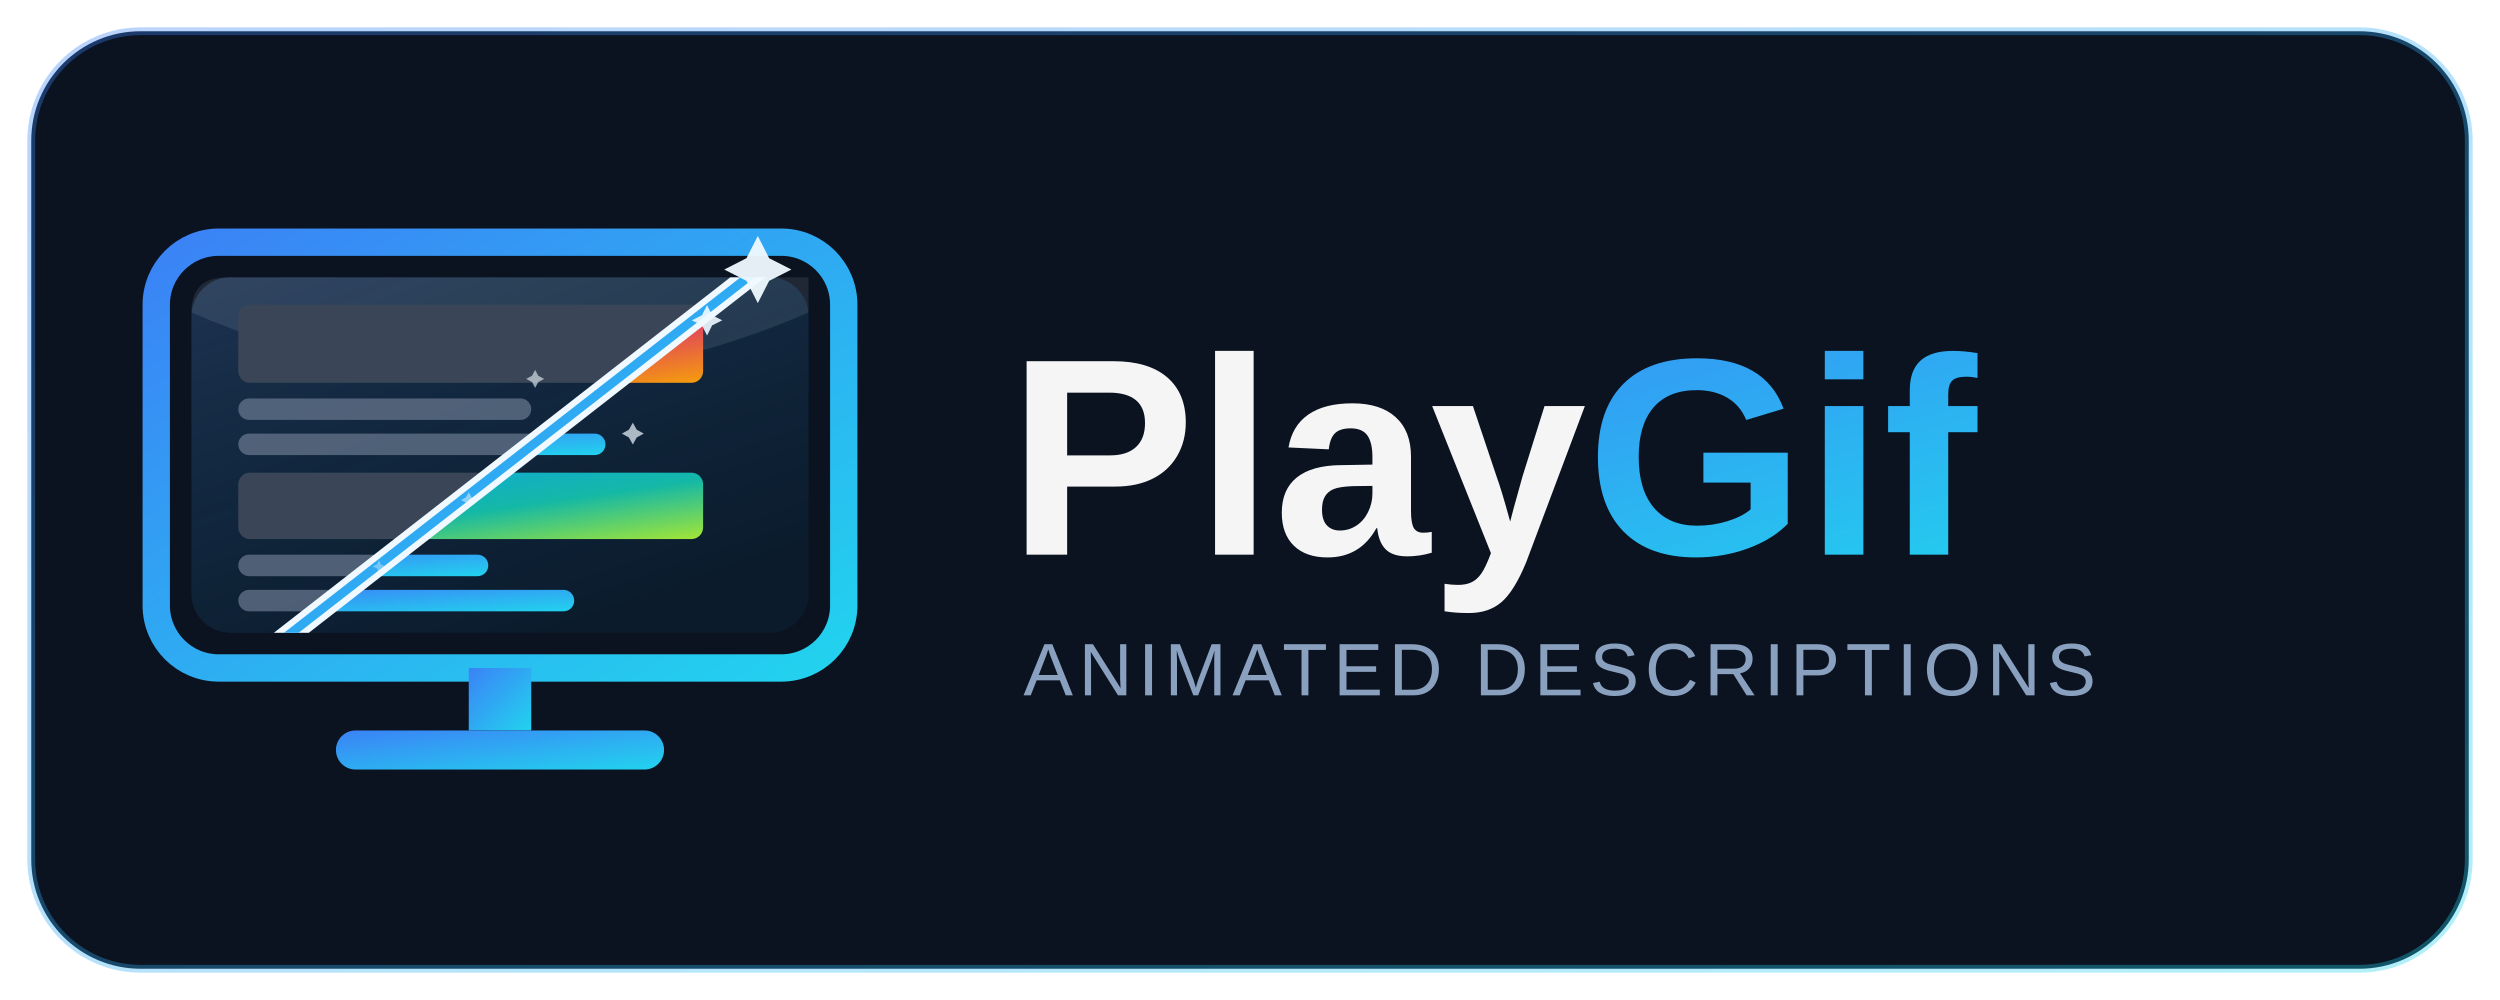
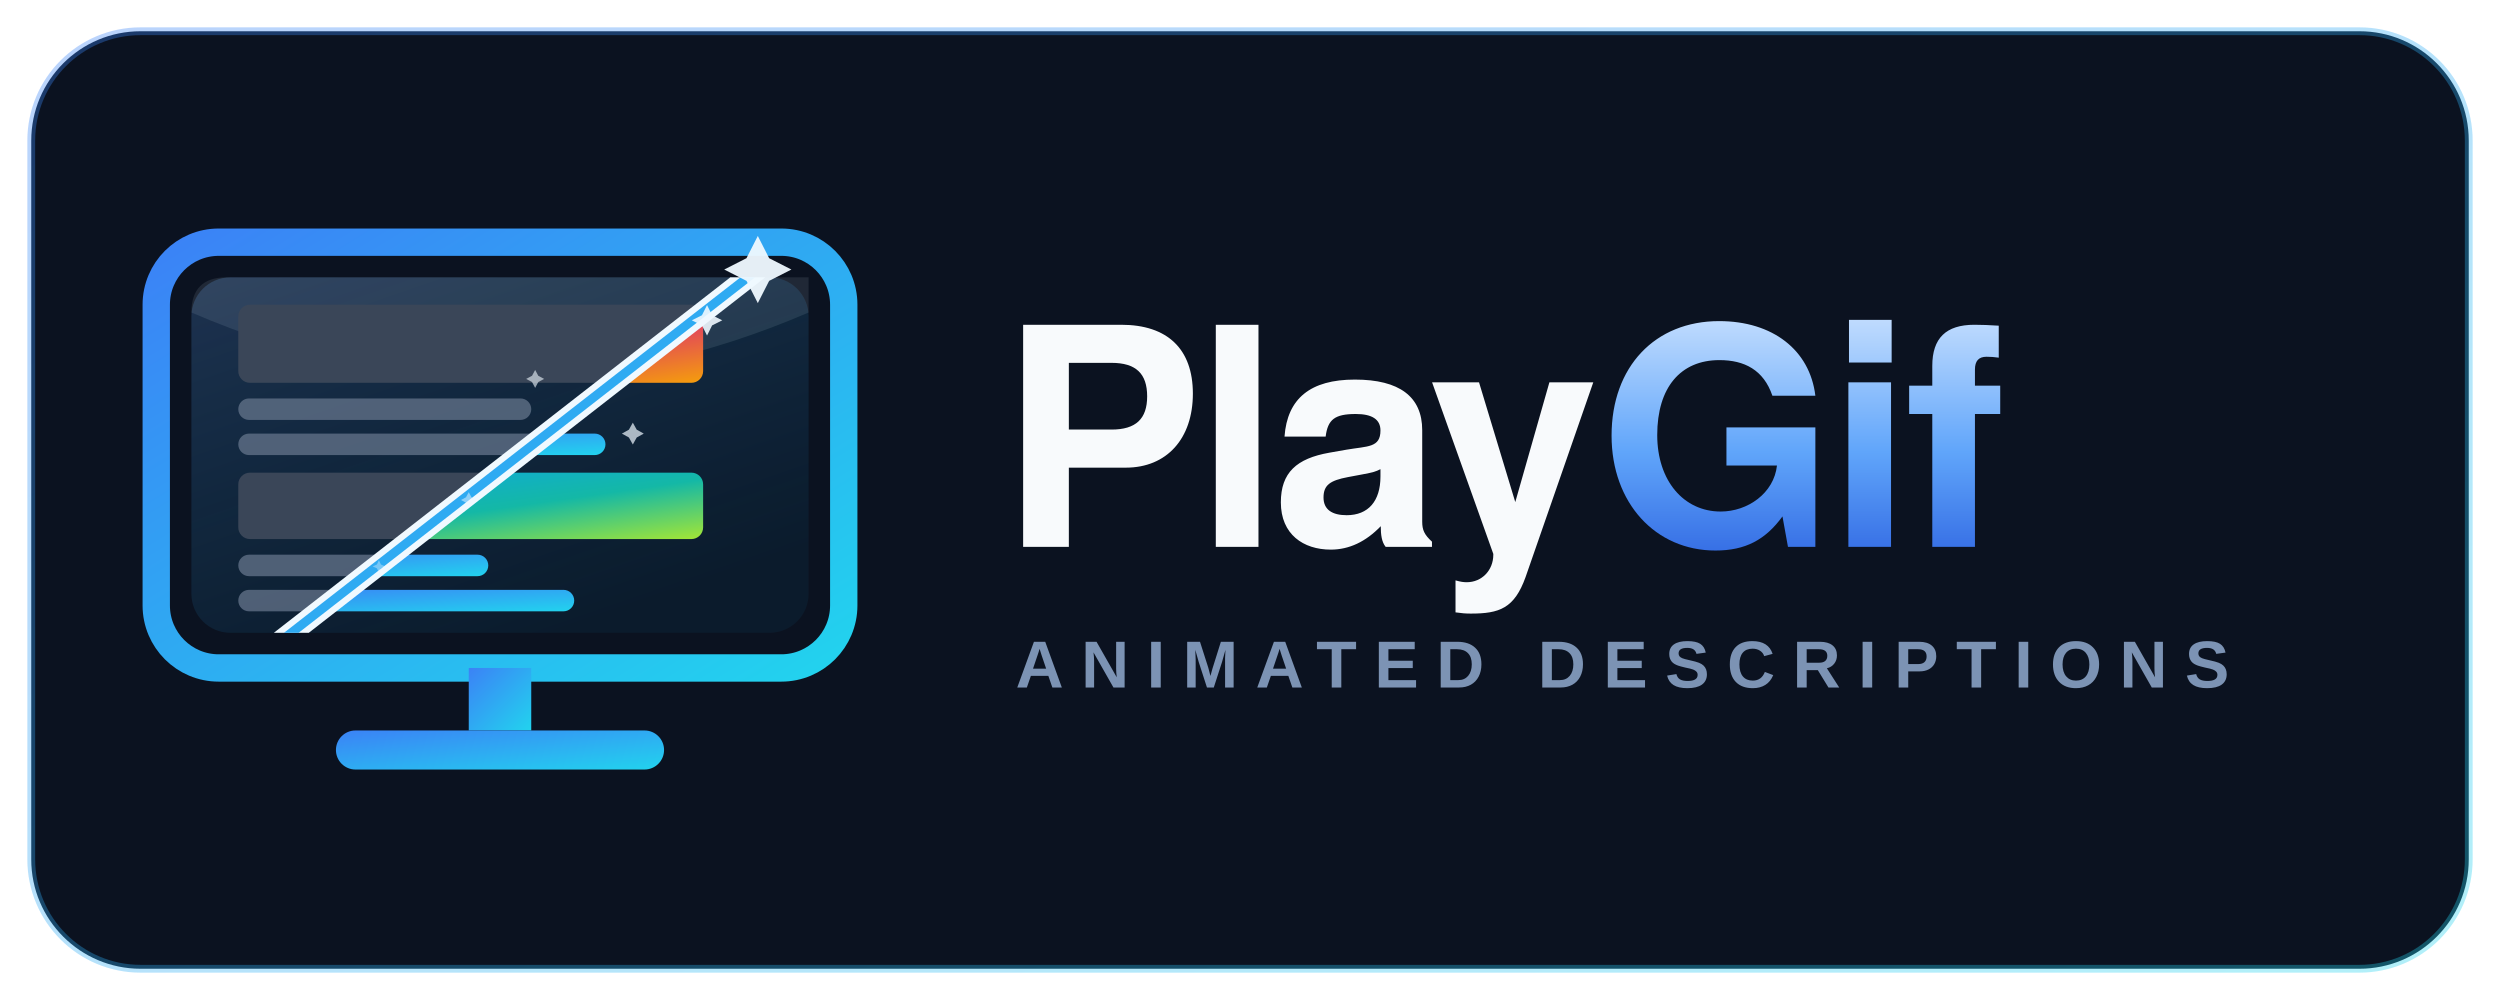
<svg xmlns="http://www.w3.org/2000/svg" width="640" height="256" viewBox="0 0 640 256">
  <defs>
    <linearGradient id="acc" x1="0" y1="0" x2="1" y2="1">
      <stop offset="0" stop-color="#3B82F6" />
      <stop offset="1" stop-color="#22D3EE" />
    </linearGradient>
    <linearGradient id="glass" x1="0" y1="0" x2="0.6" y2="1">
      <stop offset="0" stop-color="#60A5FA" stop-opacity="0.22" />
      <stop offset="1" stop-color="#0EA5E9" stop-opacity="0.06" />
    </linearGradient>
    <linearGradient id="blade" x1="0" y1="1" x2="1" y2="0">
      <stop offset="0" stop-color="#93C5FD" />
      <stop offset="0.5" stop-color="#DBEAFE" />
      <stop offset="1" stop-color="#F0F9FF" />
    </linearGradient>
    <linearGradient id="trail" x1="0" y1="1" x2="1" y2="0">
      <stop offset="0" stop-color="#22D3EE" stop-opacity="0" />
      <stop offset="0.5" stop-color="#38BDF8" stop-opacity="0.4" />
      <stop offset="1" stop-color="#A5D8FF" stop-opacity="0.92" />
+     </linearGradient>
+     <linearGradient id="wm" x1="0" y1="0" x2="0" y2="1">
+       <stop offset="0" stop-color="#BFDBFE" />
+       <stop offset="0.45" stop-color="#60A5FA" />
+       <stop offset="1" stop-color="#1D4ED8" />
    </linearGradient>
    <linearGradient id="media" x1="0" y1="0" x2="1" y2="1">
      <stop offset="0" stop-color="#7C3AED" />
      <stop offset="0.5" stop-color="#DB2777" />
      <stop offset="1" stop-color="#F59E0B" />
    </linearGradient>
    <linearGradient id="media2" x1="0" y1="0" x2="1" y2="1">
      <stop offset="0" stop-color="#0EA5E9" />
      <stop offset="0.55" stop-color="#14B8A6" />
      <stop offset="1" stop-color="#A3E635" />
    </linearGradient>
    <clipPath id="bscreen">
      <rect x="49" y="71" width="158" height="91" rx="10" />
    </clipPath>
    <clipPath id="bBefore">
      <path d="M 49 71 L 192 71 L 75 162 L 49 162 Z" />
    </clipPath>
    <clipPath id="bAfter">
      <path d="M 192 71 L 207 71 L 207 162 L 75 162 Z" />
    </clipPath>
  </defs>
  <g id="badge">
    <rect x="8" y="8" width="624" height="240" rx="28" fill="#0B1220" />
    <rect x="8" y="8" width="624" height="240" rx="28" fill="none" stroke="url(#acc)" stroke-opacity="0.35" stroke-width="2" />
  </g>
  <g id="tv">
    <rect x="40" y="62" width="176" height="109" rx="16" fill="#0B1220" stroke="url(#acc)" stroke-width="7" />
    <rect x="49" y="71" width="158" height="91" rx="10" fill="url(#glass)" />
    <path d="M 49 80 Q 128 114 207 80 L 207 71 Q 207 71 198 71 L 58 71 Q 49 71 49 80 Z" fill="#E0F2FE" fill-opacity="0.10" />
    <rect x="120" y="171" width="16" height="16" fill="url(#acc)" />
    <rect x="86" y="187" width="84" height="10" rx="5" fill="url(#acc)" />
  </g>
  <g id="reveal" clip-path="url(#bscreen)">
    <g clip-path="url(#bBefore)">
      <rect x="61" y="78" width="119" height="20" rx="3" fill="#3A4658" />
      <rect x="61" y="102" width="75" height="5.5" rx="2.75" fill="#64748B" fill-opacity="0.75" />
      <rect x="61" y="111" width="94" height="5.5" rx="2.75" fill="#64748B" fill-opacity="0.75" />
      <rect x="61" y="121" width="119" height="17" rx="3" fill="#3A4658" />
      <rect x="61" y="142" width="64" height="5.5" rx="2.75" fill="#64748B" fill-opacity="0.75" />
      <rect x="61" y="151" width="86" height="5.5" rx="2.75" fill="#64748B" fill-opacity="0.75" />
    </g>
    <g clip-path="url(#bAfter)">
      <rect x="61" y="78" width="119" height="20" rx="3" fill="url(#media)" />
      <rect x="61" y="102" width="75" height="5.5" rx="2.75" fill="url(#acc)" />
      <rect x="61" y="111" width="94" height="5.5" rx="2.75" fill="url(#acc)" />
      <rect x="61" y="121" width="119" height="17" rx="3" fill="url(#media2)" />
      <rect x="61" y="142" width="64" height="5.5" rx="2.75" fill="url(#acc)" />
      <rect x="61" y="151" width="86" height="5.5" rx="2.75" fill="url(#acc)" />
    </g>
  </g>
  <g id="cut" clip-path="url(#bscreen)">
    <path d="M 194 69 L 72 164" stroke="#F0F9FF" stroke-width="5.5" stroke-linecap="round" />
    <path d="M 194 69 L 72 164" stroke="url(#acc)" stroke-width="2.3" stroke-linecap="round" />
  </g>
  <g id="stars" fill="#F0F9FF">
    <path d="M 194 60.4 L 196.9 66.1 L 202.6 69 L 196.9 71.9 L 194 77.6 L 191.1 71.9 L 185.4 69 L 191.1 66.1 Z" fill-opacity="0.95" />
  </g>
  <g id="stars-inner" clip-path="url(#bscreen)" fill="#F0F9FF">
    <path d="M 181 78.1 L 182.3 80.7 L 184.9 82 L 182.3 83.3 L 181 85.9 L 179.7 83.3 L 177.1 82 L 179.7 80.7 Z" fill-opacity="0.9" />
    <path d="M 162 108.2 L 163.0 110.0 L 164.8 111 L 163.0 112.0 L 162 113.8 L 161.0 112.0 L 159.2 111 L 161.0 110.0 Z" fill-opacity="0.7" />
    <path d="M 137 94.7 L 137.8 96.2 L 139.3 97 L 137.8 97.8 L 137 99.3 L 136.2 97.8 L 134.7 97 L 136.2 96.2 Z" fill-opacity="0.6" />
    <path d="M 120 126.0 L 120.7 127.3 L 122.0 128 L 120.7 128.7 L 120 130.0 L 119.3 128.7 L 118.0 128 L 119.3 127.3 Z" fill-opacity="0.5" />
    <path d="M 97 143.4 L 97.5 144.5 L 98.6 145 L 97.5 145.5 L 97 146.6 L 96.5 145.5 L 95.4 145 L 96.5 144.5 Z" fill-opacity="0.38" />
  </g>
-   <g id="wordmark" font-family="Segoe UI, Arial, sans-serif" font-weight="700">
-     <text x="258" y="142" font-size="72" fill="#F5F5F5">Play<tspan fill="url(#acc)">Gif</tspan>
+   <g id="wordmark" font-family="'Segoe UI Black','Arial Black','Helvetica Neue',Impact,sans-serif" font-weight="900">
+     <text x="256" y="140" font-size="78" letter-spacing="-2" fill="#F8FAFC">Play<tspan fill="url(#wm)">Gif</tspan>
    </text>
-     <text x="262" y="178" font-size="19" font-weight="400" fill="#8AA0BF" letter-spacing="1.5">ANIMATED DESCRIPTIONS</text>
+     <text x="260" y="176" font-size="17" font-family="'Segoe UI','Arial',sans-serif" font-weight="600" fill="#7C93B4" letter-spacing="4.5">ANIMATED DESCRIPTIONS</text>
  </g>
</svg>
